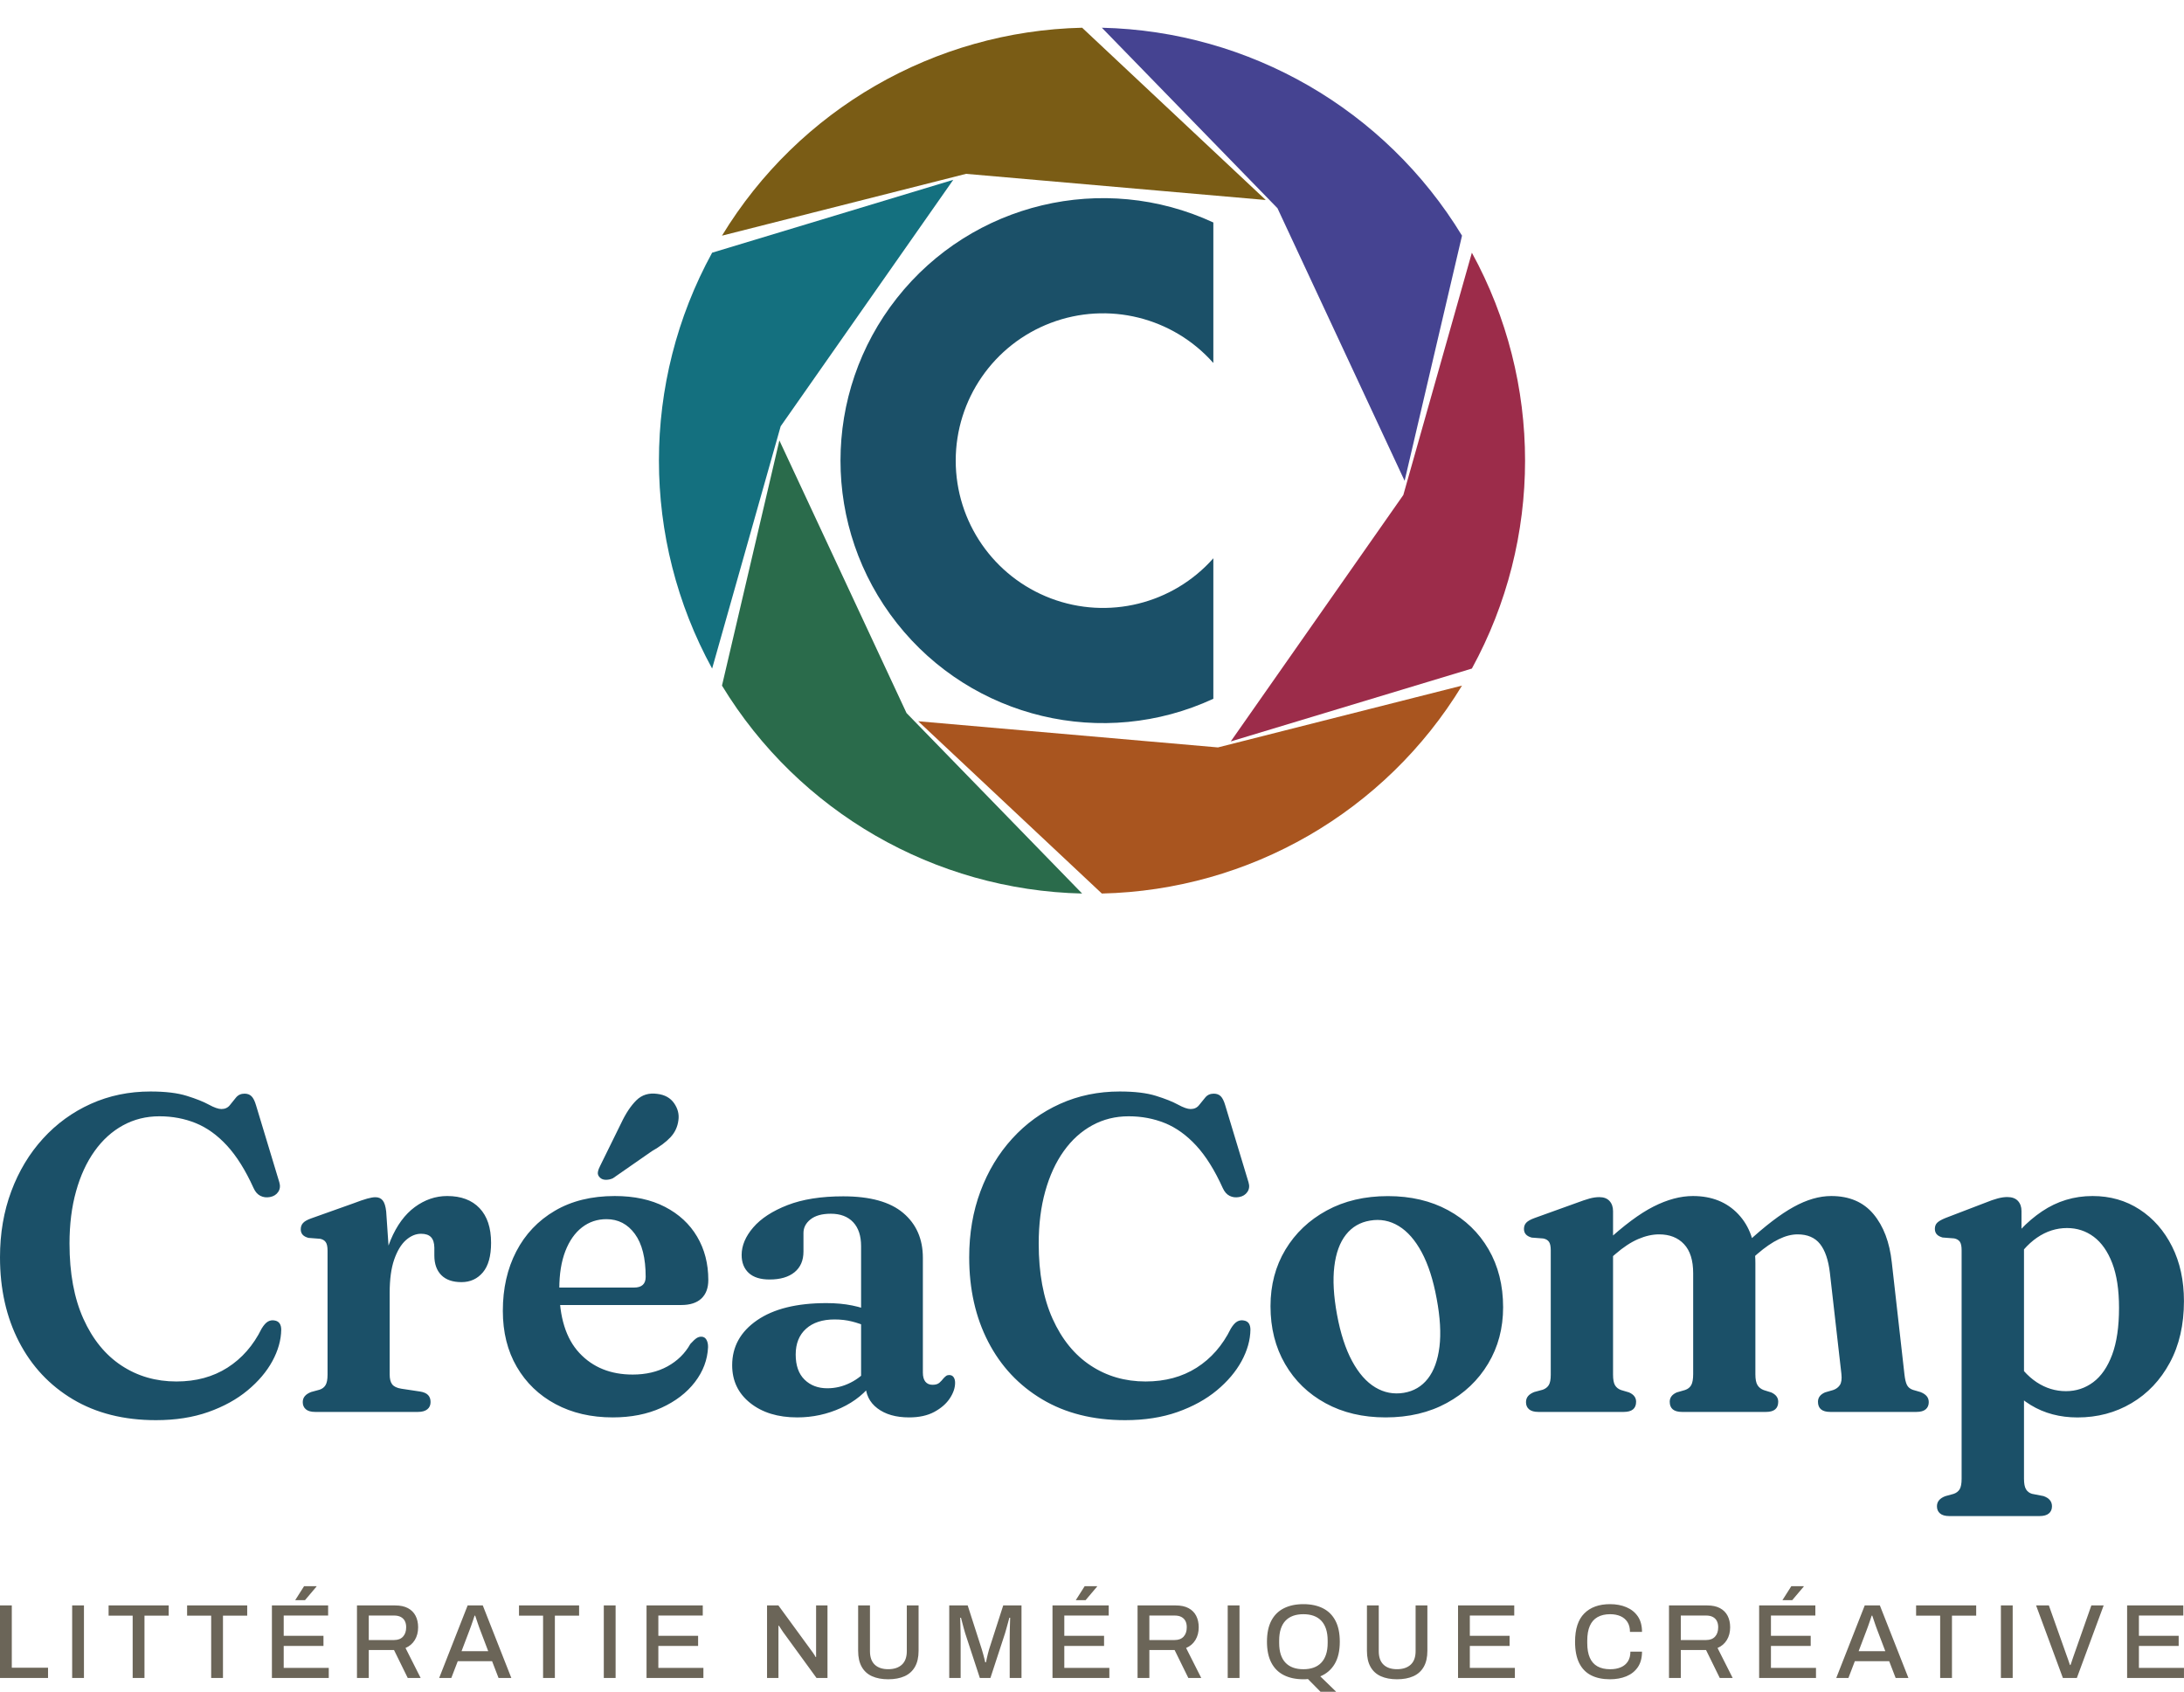
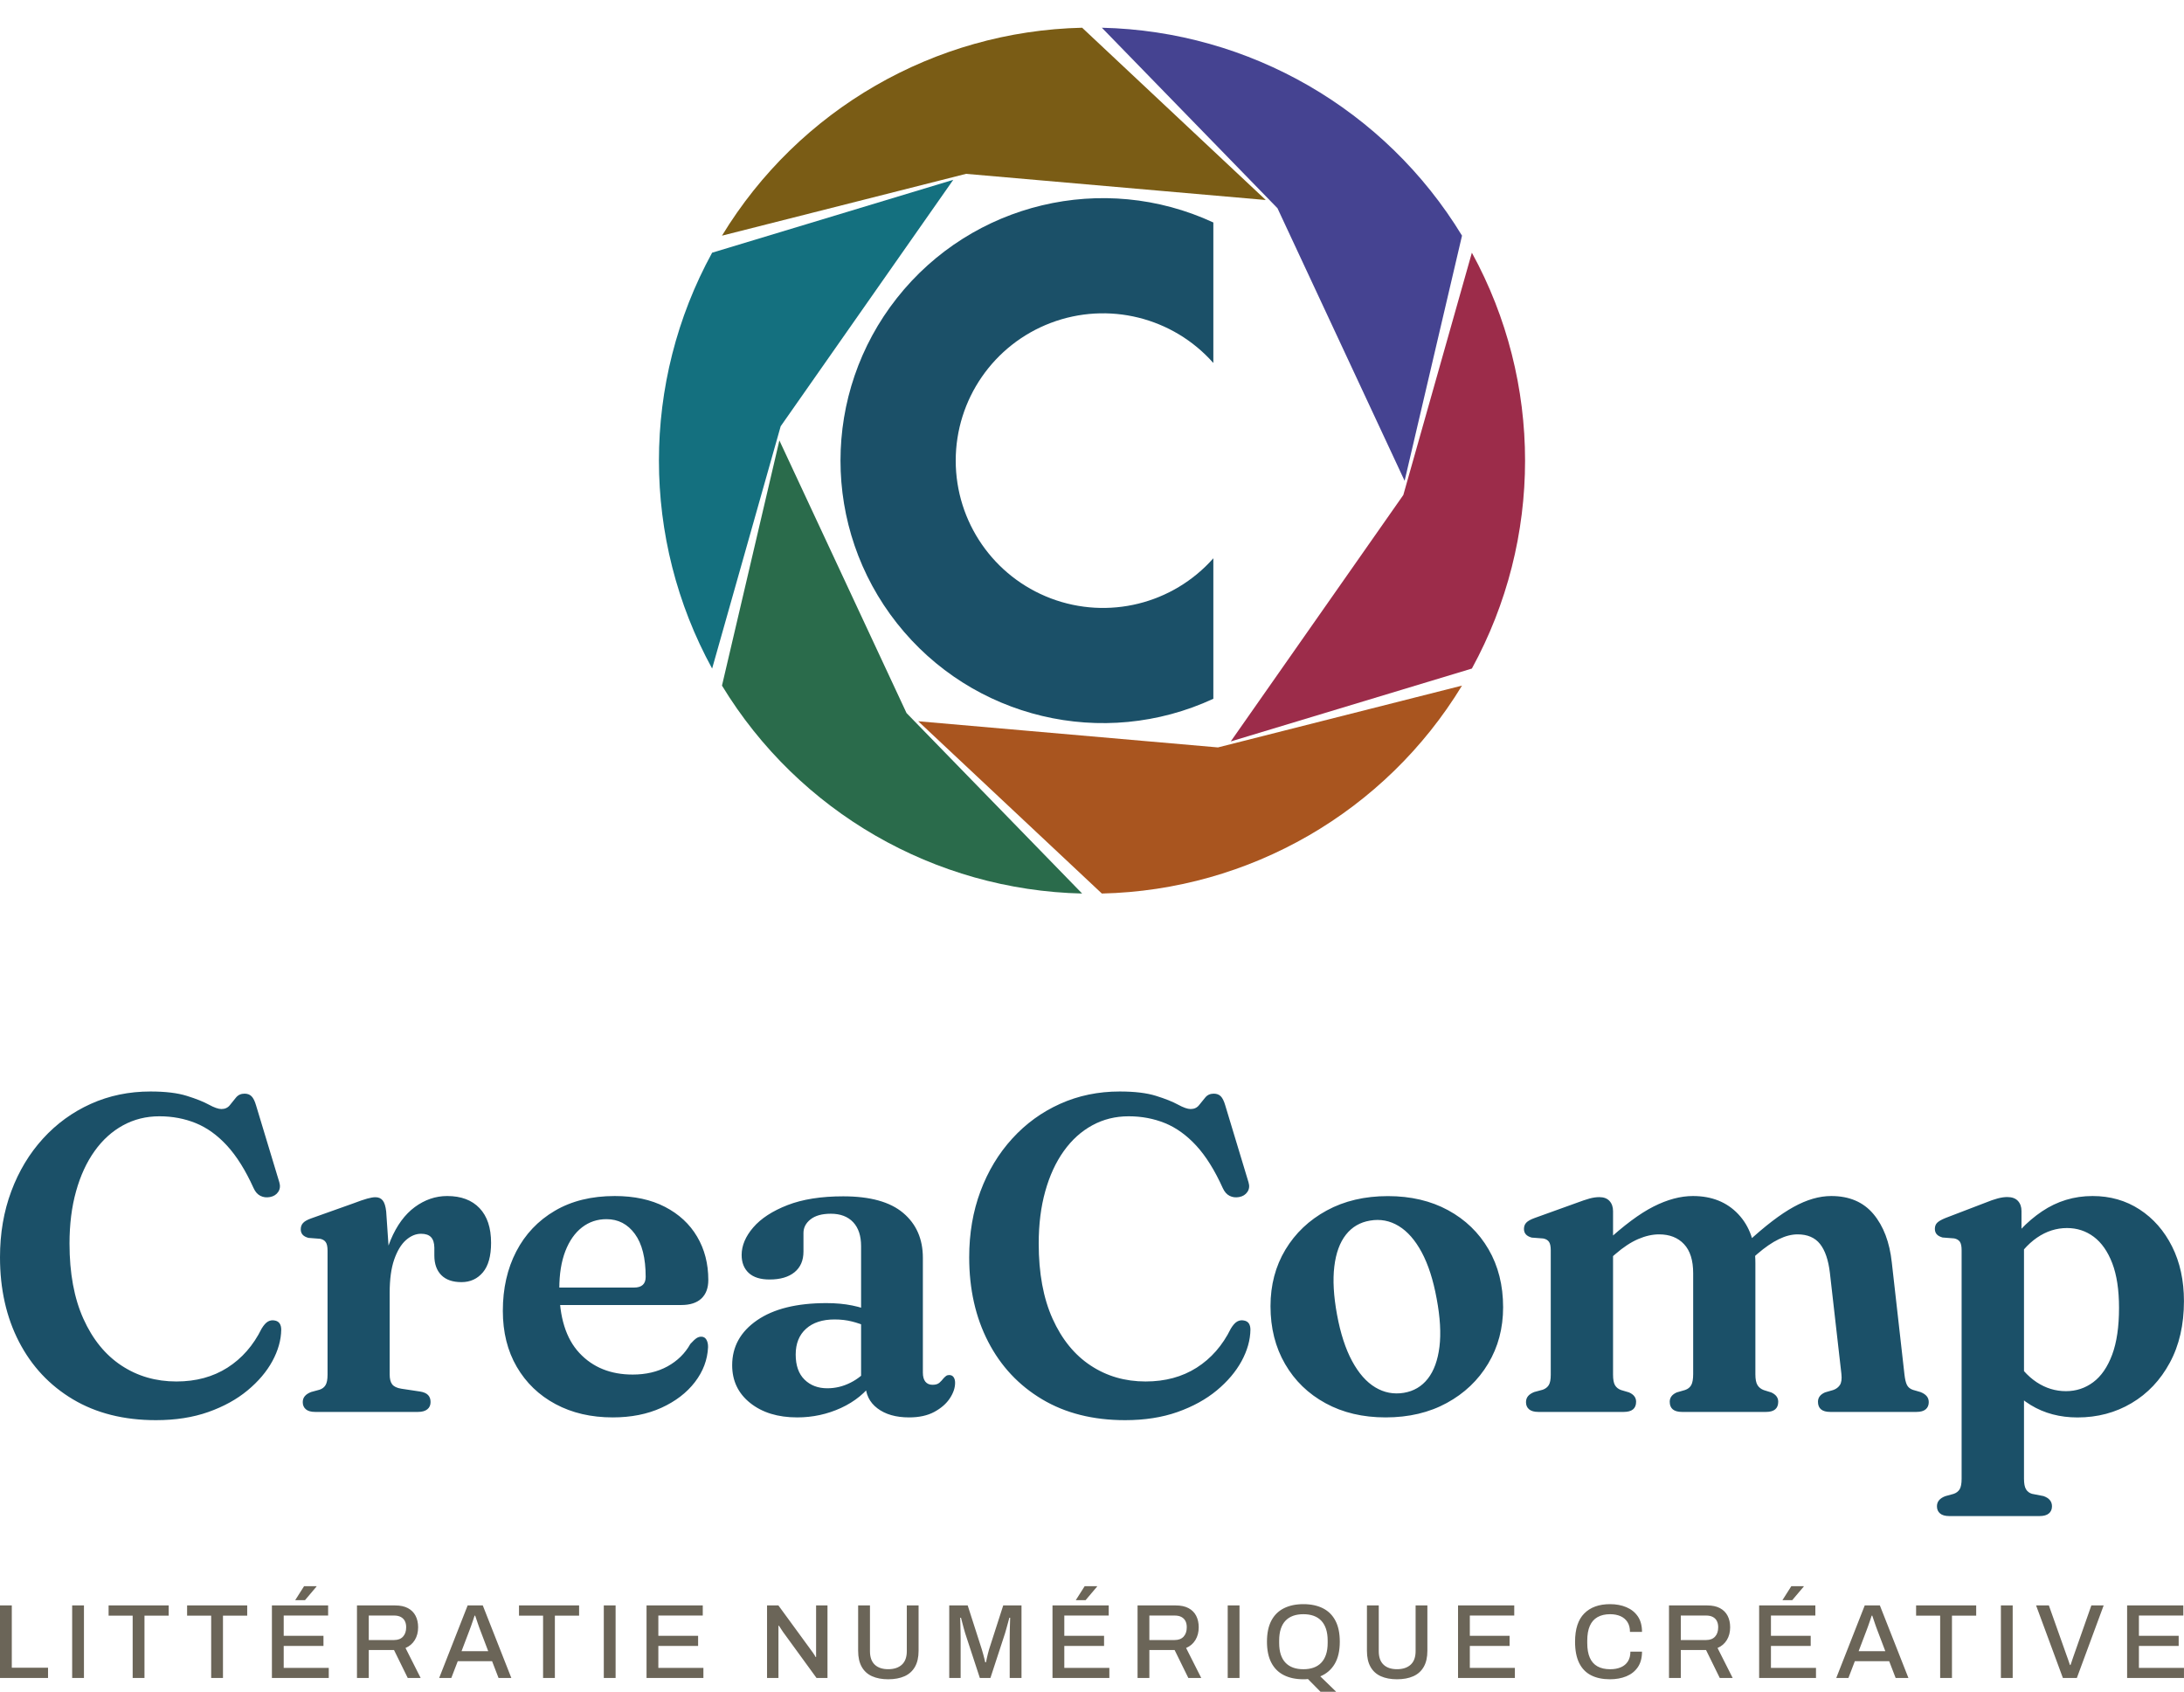
- <svg xmlns="http://www.w3.org/2000/svg" viewBox="0 0 218.08 168.94" width="218.08" height="168.94" role="img" aria-label="CréaComp">
+ <svg xmlns="http://www.w3.org/2000/svg" viewBox="0 0 218.08 168.94" width="218.08" height="168.94" role="img" aria-label="CreaComp">
  <g transform="translate(63.04 0) scale(0.92)">
    <path fill="#454391" d="M51.07 3.01A47 47 0 0 1 90.16 25.58L83.93 52.19L70.13 22.60Z" />
    <path fill="#9c2c4a" d="M91.23 27.43A47 47 0 0 1 91.23 72.57L65.06 80.48L83.79 53.73Z" />
    <path fill="#a9551f" d="M90.16 74.42A47 47 0 0 1 51.07 96.99L31.14 78.29L63.67 81.13Z" />
    <path fill="#2a6b4b" d="M48.93 96.99A47 47 0 0 1 9.84 74.42L16.07 47.81L29.87 77.40Z" />
    <path fill="#14707f" d="M8.77 72.57A47 47 0 0 1 8.77 27.43L34.94 19.52L16.21 46.27Z" />
    <path fill="#7a5c15" d="M9.84 25.58A47 47 0 0 1 48.93 3.01L68.86 21.71L36.33 18.87Z" />
    <path fill="#1b5068" d="M63.17 24.15A28.49 28.49 0 1 0 63.17 75.85L63.17 60.60A15.99 15.99 0 1 1 63.17 39.40Z" />
  </g>
-   <path transform="translate(0.00 109.00) scale(0.423998)" fill="#1b5068" d="M66.23 56.11Q66.18 59.75 64.15 63.50Q62.11 67.24 58.30 70.40Q54.50 73.56 49.06 75.49Q43.62 77.41 36.72 77.41Q25.41 77.41 17.17 72.50Q8.94 67.59 4.47 58.94Q0.00 50.28 0.00 39.04Q0.00 30.60 2.66 23.49Q5.32 16.37 10.12 11.10Q14.93 5.82 21.39 2.91Q27.86 0.00 35.44 0.00Q40.71 0.00 43.99 1.03Q47.27 2.05 49.17 3.09Q51.07 4.13 52.15 4.13Q53.41 4.13 54.13 3.22Q54.85 2.30 55.59 1.41Q56.34 0.51 57.60 0.51Q58.63 0.51 59.24 1.13Q59.86 1.75 60.30 3.26L65.78 21.38Q66.17 22.68 65.52 23.65Q64.87 24.62 63.58 24.86Q62.35 25.09 61.33 24.58Q60.31 24.07 59.72 22.75Q56.87 16.46 53.47 12.76Q50.07 9.06 46.10 7.45Q42.13 5.84 37.54 5.84Q32.86 5.84 28.97 7.97Q25.09 10.09 22.27 14.04Q19.45 17.99 17.91 23.51Q16.37 29.02 16.37 35.82Q16.37 46.27 19.64 53.53Q22.91 60.79 28.59 64.54Q34.28 68.30 41.55 68.30Q48.45 68.30 53.56 65.05Q58.67 61.80 61.62 55.84Q62.37 54.60 63.11 54.18Q63.86 53.76 64.71 53.94Q65.49 54.08 65.86 54.64Q66.23 55.20 66.23 56.11ZM89.84 47.73Q89.84 40.10 92.01 34.95Q94.17 29.81 97.70 27.21Q101.23 24.62 105.31 24.62Q110.23 24.62 112.94 27.48Q115.65 30.33 115.65 35.64Q115.65 40.31 113.72 42.60Q111.78 44.90 108.68 44.90Q105.57 44.90 103.93 43.25Q102.30 41.60 102.29 38.67L102.29 36.76Q102.26 35.11 101.51 34.31Q100.76 33.51 99.16 33.51Q97.29 33.51 95.59 35.01Q93.90 36.52 92.83 39.59Q91.77 42.66 91.77 47.41ZM90.95 28.28 91.77 40.32V66.65Q91.77 68.20 92.36 68.97Q92.96 69.75 94.50 70.00L98.95 70.67Q100.21 70.87 100.81 71.49Q101.40 72.10 101.40 73.14Q101.40 74.24 100.64 74.85Q99.88 75.47 98.43 75.47H74.22Q72.75 75.47 72.03 74.85Q71.30 74.23 71.30 73.17Q71.30 72.33 71.79 71.75Q72.27 71.17 73.27 70.78L75.25 70.24Q76.21 69.93 76.67 69.15Q77.14 68.38 77.14 66.70V37.50Q77.14 36.08 76.71 35.48Q76.29 34.87 75.38 34.69L72.65 34.48Q71.71 34.23 71.27 33.73Q70.83 33.23 70.83 32.45Q70.83 31.54 71.39 30.95Q71.95 30.35 73.33 29.87L83.02 26.42Q85.33 25.54 86.51 25.22Q87.69 24.90 88.40 24.90Q89.53 24.90 90.14 25.67Q90.75 26.44 90.95 28.28ZM166.81 44.39Q166.81 47.24 165.17 48.77Q163.54 50.29 160.45 50.29H127.90V46.18H149.32Q152.06 46.18 152.06 43.67Q152.06 37.01 149.51 33.54Q146.97 30.07 142.82 30.07Q139.57 30.07 137.07 32.00Q134.56 33.94 133.14 37.60Q131.72 41.27 131.72 46.46Q131.72 56.53 136.46 61.60Q141.20 66.67 149.00 66.67Q153.68 66.67 157.19 64.75Q160.70 62.82 162.58 59.46Q163.48 58.47 164.03 58.10Q164.58 57.74 165.17 57.75Q165.96 57.76 166.36 58.45Q166.77 59.15 166.75 60.23Q166.55 64.67 163.65 68.45Q160.75 72.22 155.77 74.49Q150.79 76.76 144.30 76.76Q136.67 76.76 130.83 73.63Q124.99 70.50 121.70 64.85Q118.42 59.21 118.42 51.67Q118.42 43.77 121.58 37.68Q124.74 31.58 130.66 28.10Q136.57 24.62 144.78 24.62Q151.67 24.62 156.60 27.17Q161.54 29.72 164.17 34.18Q166.81 38.64 166.81 44.39ZM146.29 7.45Q147.91 4.01 149.86 2.08Q151.82 0.14 154.80 0.56Q157.45 0.88 158.76 2.77Q160.07 4.66 159.77 6.76Q159.48 9.08 157.92 10.76Q156.37 12.43 153.53 14.05L144.34 20.44Q143.56 20.80 142.70 20.80Q141.84 20.80 141.30 20.29Q140.67 19.69 140.81 18.95Q140.95 18.22 141.37 17.45ZM203.82 68.79V67.60L202.79 67.28V36.42Q202.79 32.77 200.92 30.78Q199.04 28.79 195.66 28.79Q192.57 28.79 190.89 30.11Q189.22 31.43 189.22 33.33V37.70Q189.22 40.84 187.12 42.56Q185.02 44.28 181.24 44.28Q178.00 44.28 176.33 42.74Q174.66 41.19 174.66 38.50Q174.66 35.19 177.40 32.01Q180.13 28.84 185.46 26.76Q190.79 24.69 198.58 24.69Q208.07 24.69 212.70 28.60Q217.34 32.51 217.34 39.18V66.21Q217.34 67.61 217.93 68.35Q218.53 69.08 219.63 69.08Q220.69 69.08 221.24 68.59Q221.79 68.10 222.19 67.57Q222.48 67.25 222.79 67.01Q223.09 66.78 223.53 66.78Q224.23 66.78 224.58 67.29Q224.93 67.79 224.93 68.61Q224.93 70.39 223.69 72.27Q222.45 74.15 220.04 75.46Q217.63 76.76 214.10 76.76Q209.44 76.76 206.63 74.62Q203.82 72.49 203.82 68.79ZM172.43 64.47Q172.43 57.92 178.29 53.88Q184.16 49.84 194.62 49.84Q197.97 49.84 200.70 50.40Q203.43 50.96 205.42 51.88L204.27 55.43Q202.46 54.62 200.60 54.16Q198.74 53.69 196.54 53.69Q192.27 53.69 189.83 55.88Q187.39 58.07 187.39 61.95Q187.39 65.82 189.47 67.86Q191.55 69.90 194.83 69.90Q197.68 69.90 200.28 68.59Q202.89 67.29 204.67 65.00L205.82 68.20Q202.93 72.29 198.07 74.53Q193.21 76.76 187.75 76.76Q180.93 76.76 176.68 73.37Q172.43 69.98 172.43 64.47ZM294.48 56.11Q294.43 59.75 292.40 63.50Q290.36 67.24 286.56 70.40Q282.75 73.56 277.31 75.49Q271.87 77.41 264.97 77.41Q253.66 77.41 245.43 72.50Q237.19 67.59 232.72 58.94Q228.25 50.28 228.25 39.04Q228.25 30.60 230.91 23.49Q233.57 16.37 238.38 11.10Q243.18 5.82 249.65 2.91Q256.11 0.00 263.70 0.00Q268.97 0.00 272.25 1.03Q275.52 2.05 277.42 3.09Q279.32 4.13 280.40 4.13Q281.66 4.13 282.38 3.22Q283.10 2.30 283.85 1.41Q284.59 0.51 285.85 0.51Q286.88 0.51 287.50 1.13Q288.11 1.75 288.55 3.26L294.03 21.38Q294.43 22.68 293.77 23.65Q293.12 24.62 291.83 24.86Q290.60 25.09 289.58 24.58Q288.57 24.07 287.97 22.75Q285.13 16.46 281.73 12.76Q278.32 9.06 274.36 7.45Q270.39 5.84 265.80 5.84Q261.11 5.84 257.23 7.97Q253.34 10.09 250.52 14.04Q247.70 17.99 246.16 23.51Q244.62 29.02 244.62 35.82Q244.62 46.27 247.89 53.53Q251.16 60.79 256.85 64.54Q262.53 68.30 269.80 68.30Q276.70 68.30 281.82 65.05Q286.93 61.80 289.87 55.84Q290.62 54.60 291.36 54.18Q292.11 53.76 292.96 53.94Q293.75 54.08 294.12 54.64Q294.48 55.20 294.48 56.11ZM326.86 24.64Q334.92 24.64 341.03 27.96Q347.14 31.28 350.56 37.17Q353.99 43.07 353.99 50.82Q353.99 58.22 350.47 64.09Q346.95 69.97 340.73 73.36Q334.51 76.76 326.32 76.76Q318.27 76.76 312.17 73.42Q306.06 70.09 302.64 64.18Q299.21 58.27 299.21 50.56Q299.21 43.10 302.72 37.25Q306.24 31.40 312.46 28.02Q318.67 24.64 326.86 24.64ZM330.61 70.97Q334.11 70.39 336.26 67.64Q338.41 64.89 339.00 60.13Q339.58 55.38 338.34 48.79Q337.13 42.17 334.82 37.87Q332.51 33.57 329.39 31.68Q326.27 29.78 322.64 30.41Q319.13 30.99 316.97 33.73Q314.81 36.47 314.24 41.21Q313.66 45.95 314.88 52.59Q316.10 59.19 318.43 63.50Q320.75 67.80 323.88 69.68Q327.00 71.56 330.61 70.97ZM379.88 28.19V66.67Q379.88 68.40 380.34 69.18Q380.80 69.96 381.75 70.31L383.64 70.87Q385.31 71.60 385.31 73.07Q385.31 75.47 382.40 75.47H362.29Q360.83 75.47 360.10 74.85Q359.38 74.24 359.38 73.17Q359.38 72.33 359.86 71.75Q360.34 71.17 361.33 70.78L363.33 70.24Q364.28 69.90 364.75 69.14Q365.21 68.38 365.21 66.70V37.42Q365.21 36.01 364.79 35.40Q364.36 34.80 363.46 34.62L360.72 34.41Q359.79 34.15 359.35 33.65Q358.90 33.15 358.90 32.37Q358.90 31.47 359.45 30.89Q360.00 30.31 361.40 29.80L371.23 26.26Q373.12 25.55 374.34 25.21Q375.56 24.88 376.64 24.88Q378.22 24.88 379.05 25.79Q379.88 26.70 379.88 28.19ZM378.30 40.14 375.85 37.55 378.02 35.59Q384.55 29.55 389.43 27.09Q394.32 24.62 398.68 24.62Q405.34 24.62 409.37 28.89Q413.40 33.16 413.40 40.38V66.59Q413.40 68.36 413.90 69.16Q414.39 69.96 415.38 70.33L417.14 70.88Q418.78 71.62 418.78 73.07Q418.78 75.47 415.90 75.47H396.13Q393.23 75.47 393.23 73.07Q393.23 71.60 394.89 70.87L396.83 70.31Q397.85 69.96 398.30 69.14Q398.75 68.31 398.75 66.54V42.81Q398.75 38.24 396.59 35.95Q394.44 33.65 390.72 33.65Q388.37 33.65 385.79 34.76Q383.22 35.87 380.42 38.30ZM411.79 40.09 409.34 37.49 411.47 35.55Q417.77 29.73 422.42 27.18Q427.06 24.62 431.26 24.62Q437.64 24.62 441.20 28.86Q444.76 33.11 445.53 40.28L448.50 66.58Q448.69 68.33 449.10 69.13Q449.51 69.93 450.49 70.27L452.28 70.79Q453.27 71.18 453.75 71.76Q454.23 72.33 454.23 73.17Q454.23 74.24 453.52 74.85Q452.81 75.47 451.32 75.47H431.04Q428.14 75.47 428.14 73.07Q428.14 71.60 429.80 70.87L431.73 70.31Q432.75 69.96 433.30 69.14Q433.85 68.31 433.66 66.54L430.95 42.73Q430.42 38.19 428.63 35.92Q426.83 33.65 423.34 33.65Q421.23 33.65 418.89 34.80Q416.55 35.94 413.87 38.25ZM476.07 28.16V34.05L476.66 35.32V91.20Q476.66 92.89 477.13 93.68Q477.60 94.47 478.54 94.76L481.26 95.29Q482.28 95.65 482.76 96.25Q483.25 96.84 483.25 97.70Q483.25 98.77 482.52 99.38Q481.80 100.00 480.30 100.00H459.07Q457.61 100.00 456.89 99.38Q456.16 98.77 456.16 97.70Q456.16 96.86 456.65 96.28Q457.13 95.69 458.13 95.31L460.09 94.77Q461.04 94.45 461.51 93.68Q461.97 92.91 461.97 91.22V37.39Q461.97 35.98 461.55 35.38Q461.12 34.78 460.22 34.60L457.49 34.39Q456.55 34.13 456.11 33.63Q455.67 33.13 455.67 32.35Q455.67 31.45 456.22 30.91Q456.76 30.37 458.16 29.80L467.42 26.25Q469.26 25.50 470.49 25.18Q471.71 24.86 472.72 24.86Q474.39 24.86 475.23 25.77Q476.07 26.68 476.07 28.16ZM473.71 41.31 471.41 38.27Q475.54 31.83 480.91 28.23Q486.28 24.62 492.81 24.62Q499.02 24.62 503.88 27.78Q508.74 30.94 511.54 36.52Q514.33 42.09 514.33 49.37Q514.33 57.73 511.00 63.88Q507.67 70.04 501.99 73.40Q496.31 76.77 489.26 76.77Q483.04 76.77 478.25 73.85Q473.45 70.93 470.38 65.39L473.91 62.01Q476.43 66.35 479.64 68.47Q482.84 70.58 486.54 70.58Q490.13 70.58 492.96 68.47Q495.79 66.36 497.42 62.00Q499.04 57.64 499.04 50.97Q499.04 44.61 497.45 40.45Q495.85 36.29 493.09 34.22Q490.33 32.16 486.79 32.16Q483.03 32.16 479.73 34.42Q476.43 36.69 473.71 41.31Z" />
+   <path transform="translate(0.00 109.00) scale(0.423998)" fill="#1b5068" d="M66.23 56.11Q66.18 59.75 64.15 63.50Q62.11 67.24 58.30 70.40Q54.50 73.56 49.06 75.49Q43.62 77.41 36.72 77.41Q25.41 77.41 17.17 72.50Q8.94 67.59 4.47 58.94Q0.00 50.28 0.00 39.04Q0.00 30.60 2.66 23.49Q5.32 16.37 10.12 11.10Q14.93 5.82 21.39 2.91Q27.86 0.00 35.44 0.00Q40.71 0.00 43.99 1.03Q47.27 2.05 49.17 3.09Q51.07 4.13 52.15 4.13Q53.41 4.13 54.13 3.22Q54.85 2.30 55.59 1.41Q56.34 0.51 57.60 0.51Q58.63 0.51 59.24 1.13Q59.86 1.75 60.30 3.26L65.78 21.38Q66.17 22.68 65.52 23.65Q64.87 24.62 63.58 24.86Q62.35 25.09 61.33 24.58Q60.31 24.07 59.72 22.75Q56.87 16.46 53.47 12.76Q50.07 9.06 46.10 7.45Q42.13 5.84 37.54 5.84Q32.86 5.84 28.97 7.97Q25.09 10.09 22.27 14.04Q19.45 17.99 17.91 23.51Q16.37 29.02 16.37 35.82Q16.37 46.27 19.64 53.53Q22.91 60.79 28.59 64.54Q34.28 68.30 41.55 68.30Q48.45 68.30 53.56 65.05Q58.67 61.80 61.62 55.84Q62.37 54.60 63.11 54.18Q63.86 53.76 64.71 53.94Q65.49 54.08 65.86 54.64Q66.23 55.20 66.23 56.11ZM89.84 47.73Q89.84 40.10 92.01 34.95Q94.17 29.81 97.70 27.21Q101.23 24.62 105.31 24.62Q110.23 24.62 112.94 27.48Q115.65 30.33 115.65 35.64Q115.65 40.31 113.72 42.60Q111.78 44.90 108.68 44.90Q105.57 44.90 103.93 43.25Q102.30 41.60 102.29 38.67L102.29 36.76Q102.26 35.11 101.51 34.31Q100.76 33.51 99.16 33.51Q97.29 33.51 95.59 35.01Q93.90 36.52 92.83 39.59Q91.77 42.66 91.77 47.41ZM90.95 28.28 91.77 40.32V66.65Q91.77 68.20 92.36 68.97Q92.96 69.75 94.50 70.00L98.95 70.67Q100.21 70.87 100.81 71.49Q101.40 72.10 101.40 73.14Q101.40 74.24 100.64 74.85Q99.88 75.47 98.43 75.47H74.22Q72.75 75.47 72.03 74.85Q71.30 74.23 71.30 73.17Q71.30 72.33 71.79 71.75Q72.27 71.17 73.27 70.78L75.25 70.24Q76.21 69.93 76.67 69.15Q77.14 68.38 77.14 66.70V37.50Q77.14 36.08 76.71 35.48Q76.29 34.87 75.38 34.69L72.65 34.48Q71.71 34.23 71.27 33.73Q70.83 33.23 70.83 32.45Q70.83 31.54 71.39 30.95Q71.95 30.35 73.33 29.87L83.02 26.42Q85.33 25.54 86.51 25.22Q87.69 24.90 88.40 24.90Q89.53 24.90 90.14 25.67Q90.75 26.44 90.95 28.28ZM166.81 44.39Q166.81 47.24 165.17 48.77Q163.54 50.29 160.45 50.29H127.90V46.18H149.32Q152.06 46.18 152.06 43.67Q152.06 37.01 149.51 33.54Q146.97 30.07 142.82 30.07Q139.57 30.07 137.07 32.00Q134.56 33.94 133.14 37.60Q131.72 41.27 131.72 46.46Q131.72 56.53 136.46 61.60Q141.20 66.67 149.00 66.67Q153.68 66.67 157.19 64.75Q160.70 62.82 162.58 59.46Q163.48 58.47 164.03 58.10Q164.58 57.74 165.17 57.75Q165.96 57.76 166.36 58.45Q166.77 59.15 166.75 60.23Q166.55 64.67 163.65 68.45Q160.75 72.22 155.77 74.49Q150.79 76.76 144.30 76.76Q136.67 76.76 130.83 73.63Q124.99 70.50 121.70 64.85Q118.42 59.21 118.42 51.67Q118.42 43.77 121.58 37.68Q124.74 31.58 130.66 28.10Q136.57 24.62 144.78 24.62Q151.67 24.62 156.60 27.17Q161.54 29.72 164.17 34.18Q166.81 38.64 166.81 44.39ZM203.82 68.79V67.60L202.79 67.28V36.42Q202.79 32.77 200.92 30.78Q199.04 28.79 195.66 28.79Q192.57 28.79 190.89 30.11Q189.22 31.43 189.22 33.33V37.70Q189.22 40.84 187.12 42.56Q185.02 44.28 181.24 44.28Q178.00 44.28 176.33 42.74Q174.66 41.19 174.66 38.50Q174.66 35.19 177.40 32.01Q180.13 28.84 185.46 26.76Q190.79 24.69 198.58 24.69Q208.07 24.69 212.70 28.60Q217.34 32.51 217.34 39.18V66.21Q217.34 67.61 217.93 68.35Q218.53 69.08 219.63 69.08Q220.69 69.08 221.24 68.59Q221.79 68.10 222.19 67.57Q222.48 67.25 222.79 67.01Q223.09 66.78 223.53 66.78Q224.23 66.78 224.58 67.29Q224.93 67.79 224.93 68.61Q224.93 70.39 223.69 72.27Q222.45 74.15 220.04 75.46Q217.63 76.76 214.10 76.76Q209.44 76.76 206.63 74.62Q203.82 72.49 203.82 68.79ZM172.43 64.47Q172.43 57.92 178.29 53.88Q184.16 49.84 194.62 49.84Q197.97 49.84 200.70 50.40Q203.43 50.96 205.42 51.88L204.27 55.43Q202.46 54.62 200.60 54.16Q198.74 53.69 196.54 53.69Q192.27 53.69 189.83 55.88Q187.39 58.07 187.39 61.95Q187.39 65.82 189.47 67.86Q191.55 69.90 194.83 69.90Q197.68 69.90 200.28 68.59Q202.89 67.29 204.67 65.00L205.82 68.20Q202.93 72.29 198.07 74.53Q193.21 76.76 187.75 76.76Q180.93 76.76 176.68 73.37Q172.43 69.98 172.43 64.47ZM294.48 56.11Q294.43 59.75 292.40 63.50Q290.36 67.24 286.56 70.40Q282.75 73.56 277.31 75.49Q271.87 77.41 264.97 77.41Q253.66 77.41 245.43 72.50Q237.19 67.59 232.72 58.94Q228.25 50.28 228.25 39.04Q228.25 30.60 230.91 23.49Q233.57 16.37 238.38 11.10Q243.18 5.82 249.65 2.91Q256.11 0.00 263.70 0.00Q268.97 0.00 272.25 1.03Q275.52 2.05 277.42 3.09Q279.32 4.13 280.40 4.13Q281.66 4.13 282.38 3.22Q283.10 2.30 283.85 1.41Q284.59 0.51 285.85 0.51Q286.88 0.51 287.50 1.13Q288.11 1.75 288.55 3.26L294.03 21.38Q294.43 22.68 293.77 23.65Q293.12 24.62 291.83 24.86Q290.60 25.09 289.58 24.58Q288.57 24.07 287.97 22.75Q285.13 16.46 281.73 12.76Q278.32 9.06 274.36 7.45Q270.39 5.84 265.80 5.84Q261.11 5.84 257.23 7.97Q253.34 10.09 250.52 14.04Q247.70 17.99 246.16 23.51Q244.62 29.02 244.62 35.82Q244.62 46.27 247.89 53.53Q251.16 60.79 256.85 64.54Q262.53 68.30 269.80 68.30Q276.70 68.30 281.82 65.05Q286.93 61.80 289.87 55.84Q290.62 54.60 291.36 54.18Q292.11 53.76 292.96 53.94Q293.75 54.08 294.12 54.64Q294.48 55.20 294.48 56.11ZM326.86 24.64Q334.92 24.64 341.03 27.96Q347.14 31.28 350.56 37.17Q353.99 43.07 353.99 50.82Q353.99 58.22 350.47 64.09Q346.95 69.97 340.73 73.36Q334.51 76.76 326.32 76.76Q318.27 76.76 312.17 73.42Q306.06 70.09 302.64 64.18Q299.21 58.27 299.21 50.56Q299.21 43.10 302.72 37.25Q306.24 31.40 312.46 28.02Q318.67 24.64 326.86 24.64ZM330.61 70.97Q334.11 70.39 336.26 67.64Q338.41 64.89 339.00 60.13Q339.58 55.38 338.34 48.79Q337.13 42.17 334.82 37.87Q332.51 33.57 329.39 31.68Q326.27 29.78 322.64 30.41Q319.13 30.99 316.97 33.73Q314.81 36.47 314.24 41.21Q313.66 45.95 314.88 52.59Q316.10 59.19 318.43 63.50Q320.75 67.80 323.88 69.68Q327.00 71.56 330.61 70.97ZM379.88 28.19V66.67Q379.88 68.40 380.34 69.18Q380.80 69.96 381.75 70.31L383.64 70.87Q385.31 71.60 385.31 73.07Q385.31 75.47 382.40 75.47H362.29Q360.83 75.47 360.10 74.85Q359.38 74.24 359.38 73.17Q359.38 72.33 359.86 71.75Q360.34 71.17 361.33 70.78L363.33 70.24Q364.28 69.90 364.75 69.14Q365.21 68.38 365.21 66.70V37.42Q365.21 36.01 364.79 35.40Q364.36 34.80 363.46 34.62L360.72 34.41Q359.79 34.15 359.35 33.65Q358.90 33.15 358.90 32.37Q358.90 31.47 359.45 30.89Q360.00 30.31 361.40 29.80L371.23 26.26Q373.12 25.55 374.34 25.21Q375.56 24.88 376.64 24.88Q378.22 24.88 379.05 25.79Q379.88 26.70 379.88 28.19ZM378.30 40.14 375.85 37.55 378.02 35.59Q384.55 29.55 389.43 27.09Q394.32 24.62 398.68 24.62Q405.34 24.62 409.37 28.89Q413.40 33.16 413.40 40.38V66.59Q413.40 68.36 413.90 69.16Q414.39 69.96 415.38 70.33L417.14 70.88Q418.78 71.62 418.78 73.07Q418.78 75.47 415.90 75.47H396.13Q393.23 75.47 393.23 73.07Q393.23 71.60 394.89 70.87L396.83 70.31Q397.85 69.96 398.30 69.14Q398.75 68.31 398.75 66.54V42.81Q398.75 38.24 396.59 35.95Q394.44 33.65 390.72 33.65Q388.37 33.65 385.79 34.76Q383.22 35.87 380.42 38.30ZM411.79 40.09 409.34 37.49 411.47 35.55Q417.77 29.73 422.42 27.18Q427.06 24.62 431.26 24.62Q437.64 24.62 441.20 28.86Q444.76 33.11 445.53 40.28L448.50 66.58Q448.69 68.33 449.10 69.13Q449.51 69.93 450.49 70.27L452.28 70.79Q453.27 71.18 453.75 71.76Q454.23 72.33 454.23 73.17Q454.23 74.24 453.52 74.85Q452.81 75.47 451.32 75.47H431.04Q428.14 75.47 428.14 73.07Q428.14 71.60 429.80 70.87L431.73 70.31Q432.75 69.96 433.30 69.14Q433.85 68.31 433.66 66.54L430.95 42.73Q430.42 38.19 428.63 35.92Q426.83 33.65 423.34 33.65Q421.23 33.65 418.89 34.80Q416.55 35.94 413.87 38.25ZM476.07 28.16V34.05L476.66 35.32V91.20Q476.66 92.89 477.13 93.68Q477.60 94.47 478.54 94.76L481.26 95.29Q482.28 95.65 482.76 96.25Q483.25 96.84 483.25 97.70Q483.25 98.77 482.52 99.38Q481.80 100.00 480.30 100.00H459.07Q457.61 100.00 456.89 99.38Q456.16 98.77 456.16 97.70Q456.16 96.86 456.65 96.28Q457.13 95.69 458.13 95.31L460.09 94.77Q461.04 94.45 461.51 93.68Q461.97 92.91 461.97 91.22V37.39Q461.97 35.98 461.55 35.38Q461.12 34.78 460.22 34.60L457.49 34.39Q456.55 34.13 456.11 33.63Q455.67 33.13 455.67 32.35Q455.67 31.45 456.22 30.91Q456.76 30.37 458.16 29.80L467.42 26.25Q469.26 25.50 470.49 25.18Q471.71 24.86 472.72 24.86Q474.39 24.86 475.23 25.77Q476.07 26.68 476.07 28.16ZM473.71 41.31 471.41 38.27Q475.54 31.83 480.91 28.23Q486.28 24.62 492.81 24.62Q499.02 24.62 503.88 27.78Q508.74 30.94 511.54 36.52Q514.33 42.09 514.33 49.37Q514.33 57.73 511.00 63.88Q507.67 70.04 501.99 73.40Q496.31 76.77 489.26 76.77Q483.04 76.77 478.25 73.85Q473.45 70.93 470.38 65.39L473.91 62.01Q476.43 66.35 479.64 68.47Q482.84 70.58 486.54 70.58Q490.13 70.58 492.96 68.47Q495.79 66.36 497.42 62.00Q499.04 57.64 499.04 50.97Q499.04 44.61 497.45 40.45Q495.85 36.29 493.09 34.22Q490.33 32.16 486.79 32.16Q483.03 32.16 479.73 34.42Q476.43 36.69 473.71 41.31Z" />
  <path transform="translate(0.00 158.40) scale(0.105434)" fill="#6b6558" d="M0.00 86.97V18.24H11.17V77.24H45.50V86.97ZM68.34 86.97V18.24H79.51V86.97ZM125.65 86.97V27.90H102.85V18.24H159.77V27.90H136.83V86.97ZM200.00 86.97V27.90H177.20V18.24H234.12V27.90H211.17V86.97ZM257.52 86.97V18.24H310.76V27.82H268.69V47.02H306.35V56.61H268.69V77.39H311.36V86.97ZM279.59 13.23 287.99 0.00H299.72L299.81 0.30L288.87 13.23ZM338.08 86.97V18.24H374.22Q381.55 18.24 386.36 20.82Q391.18 23.40 393.58 28.06Q395.99 32.72 395.99 38.95Q395.99 45.85 392.86 50.99Q389.74 56.13 384.05 58.54L398.40 86.97H386.17L373.15 60.45H349.25V86.97ZM349.25 51.01H373.27Q378.70 51.01 381.68 47.79Q384.67 44.57 384.67 38.92Q384.67 35.37 383.37 32.92Q382.07 30.47 379.54 29.15Q377.02 27.82 373.27 27.82H349.25ZM415.92 86.97 442.89 18.24H457.23L484.28 86.97H472.17L466.05 71.08H433.52L427.42 86.97ZM437.11 61.57H462.38L454.71 41.39Q454.33 40.44 453.77 38.88Q453.21 37.31 452.56 35.40Q451.91 33.48 451.24 31.50Q450.58 29.53 450.03 27.93H449.46Q448.83 29.91 447.94 32.51Q447.06 35.12 446.21 37.51Q445.36 39.90 444.78 41.39ZM514.33 86.97V27.90H491.53V18.24H548.45V27.90H525.50V86.97ZM571.84 86.97V18.24H583.02V86.97ZM612.32 86.97V18.24H665.57V27.82H623.50V47.02H661.16V56.61H623.50V77.39H666.17V86.97ZM726.45 86.97V18.24H737.20L768.65 61.30Q769.18 61.93 769.93 63.04Q770.68 64.16 771.38 65.25Q772.07 66.35 772.42 67.08H772.90Q772.90 65.58 772.90 64.15Q772.90 62.73 772.90 61.30V18.24H783.69V86.97H773.32L741.57 43.34Q740.79 42.21 739.58 40.32Q738.37 38.43 737.72 37.44H737.25Q737.25 38.89 737.25 40.35Q737.25 41.81 737.25 43.34V86.97ZM841.19 88.18Q832.32 88.18 825.93 85.32Q819.54 82.46 816.13 76.45Q812.72 70.44 812.72 61.23V18.24H823.92V61.56Q823.92 70.04 828.44 74.34Q832.97 78.64 841.19 78.64Q849.49 78.64 854.15 74.34Q858.81 70.04 858.81 61.56V18.24H869.96V61.23Q869.96 70.44 866.50 76.45Q863.05 82.46 856.62 85.32Q850.19 88.18 841.19 88.18ZM899.00 86.97V18.24H916.47L929.85 59.88Q930.45 61.76 931.06 64.07Q931.68 66.38 932.23 68.48Q932.78 70.57 933.08 72.11H933.81Q934.08 70.63 934.54 68.55Q935.01 66.46 935.57 64.15Q936.13 61.84 936.74 59.80L950.12 18.24H967.43V86.97H956.26V49.30Q956.26 45.47 956.35 41.38Q956.44 37.28 956.56 34.10Q956.69 30.91 956.69 29.92H955.91Q955.64 31.06 954.90 33.73Q954.16 36.39 953.34 39.39Q952.52 42.38 951.85 44.62L937.99 86.97H927.99L914.13 44.70Q913.53 42.76 912.83 40.19Q912.12 37.61 911.42 34.87Q910.72 32.13 910.14 29.92H909.36Q909.46 32.41 909.54 35.88Q909.62 39.36 909.70 42.91Q909.79 46.47 909.79 49.30V86.97ZM996.79 86.97V18.24H1050.04V27.82H1007.97V47.02H1045.63V56.61H1007.97V77.39H1050.64V86.97ZM1018.86 13.23 1027.27 0.00H1039.00L1039.09 0.30L1028.15 13.23ZM1077.35 86.97V18.24H1113.50Q1120.83 18.24 1125.64 20.82Q1130.46 23.40 1132.86 28.06Q1135.27 32.72 1135.27 38.95Q1135.27 45.85 1132.14 50.99Q1129.01 56.13 1123.33 58.54L1137.68 86.97H1125.45L1112.43 60.45H1088.53V86.97ZM1088.53 51.01H1112.55Q1117.97 51.01 1120.96 47.79Q1123.95 44.57 1123.95 38.92Q1123.95 35.37 1122.65 32.92Q1121.35 30.47 1118.82 29.15Q1116.30 27.82 1112.55 27.82H1088.53ZM1162.73 86.97V18.24H1173.90V86.97ZM1250.60 100.00 1238.71 87.95Q1237.66 88.10 1236.57 88.14Q1235.47 88.18 1234.38 88.18Q1223.68 88.18 1215.93 84.28Q1208.17 80.39 1204.04 72.47Q1199.91 64.56 1199.91 52.61Q1199.91 40.55 1204.04 32.69Q1208.17 24.82 1215.93 20.93Q1223.68 17.03 1234.38 17.03Q1245.18 17.03 1252.89 20.93Q1260.61 24.82 1264.74 32.69Q1268.88 40.55 1268.88 52.61Q1268.88 65.50 1264.04 73.65Q1259.19 81.80 1250.41 85.41L1265.45 100.00ZM1234.38 78.67Q1239.83 78.67 1244.10 77.14Q1248.36 75.61 1251.32 72.51Q1254.28 69.41 1255.84 64.73Q1257.40 60.06 1257.40 53.76V51.60Q1257.40 45.23 1255.84 40.52Q1254.28 35.80 1251.32 32.70Q1248.36 29.60 1244.10 28.07Q1239.83 26.55 1234.38 26.55Q1228.93 26.55 1224.68 28.07Q1220.42 29.60 1217.46 32.70Q1214.50 35.80 1212.98 40.52Q1211.46 45.23 1211.46 51.60V53.76Q1211.46 60.06 1212.98 64.73Q1214.50 69.41 1217.46 72.51Q1220.42 75.61 1224.68 77.14Q1228.93 78.67 1234.38 78.67ZM1323.06 88.18Q1314.19 88.18 1307.79 85.32Q1301.40 82.46 1297.99 76.45Q1294.59 70.44 1294.59 61.23V18.24H1305.78V61.56Q1305.78 70.04 1310.31 74.34Q1314.83 78.64 1323.06 78.64Q1331.35 78.64 1336.02 74.34Q1340.68 70.04 1340.68 61.56V18.24H1351.83V61.23Q1351.83 70.44 1348.37 76.45Q1344.91 82.46 1338.48 85.32Q1332.05 88.18 1323.06 88.18ZM1380.86 86.97V18.24H1434.10V27.82H1392.04V47.02H1429.69V56.61H1392.04V77.39H1434.70V86.97ZM1524.76 88.18Q1514.24 88.18 1506.85 84.40Q1499.46 80.62 1495.57 72.74Q1491.69 64.86 1491.69 52.61Q1491.69 34.59 1500.43 25.81Q1509.18 17.03 1524.81 17.03Q1533.48 17.03 1540.31 19.92Q1547.15 22.80 1551.13 28.60Q1555.10 34.40 1555.10 43.29H1543.70Q1543.70 37.75 1541.35 34.04Q1539.00 30.32 1534.77 28.43Q1530.53 26.55 1524.91 26.55Q1517.88 26.55 1513.01 29.29Q1508.13 32.03 1505.69 37.58Q1503.24 43.13 1503.24 51.65V53.83Q1503.24 62.30 1505.69 67.81Q1508.13 73.31 1512.97 75.99Q1517.81 78.67 1524.94 78.67Q1530.76 78.67 1535.07 76.81Q1539.38 74.96 1541.74 71.25Q1544.10 67.54 1544.10 61.99H1555.10Q1555.10 70.94 1551.12 76.74Q1547.13 82.54 1540.28 85.36Q1533.43 88.18 1524.76 88.18ZM1580.66 86.97V18.24H1616.81Q1624.13 18.24 1628.95 20.82Q1633.76 23.40 1636.17 28.06Q1638.58 32.72 1638.58 38.95Q1638.58 45.85 1635.45 50.99Q1632.32 56.13 1626.63 58.54L1640.98 86.97H1628.75L1615.74 60.45H1591.84V86.97ZM1591.84 51.01H1615.86Q1621.28 51.01 1624.27 47.79Q1627.25 44.57 1627.25 38.92Q1627.25 35.37 1625.95 32.92Q1624.65 30.47 1622.13 29.15Q1619.60 27.82 1615.86 27.82H1591.84ZM1666.03 86.97V18.24H1719.27V27.82H1677.21V47.02H1714.86V56.61H1677.21V77.39H1719.87V86.97ZM1688.10 13.23 1696.51 0.00H1708.24L1708.33 0.30L1697.38 13.23ZM1739.06 86.97 1766.04 18.24H1780.37L1807.42 86.97H1795.32L1789.20 71.08H1756.66L1750.57 86.97ZM1760.26 61.57H1785.53L1777.86 41.39Q1777.48 40.44 1776.92 38.88Q1776.35 37.31 1775.70 35.40Q1775.05 33.48 1774.39 31.50Q1773.73 29.53 1773.18 27.93H1772.60Q1771.98 29.91 1771.09 32.51Q1770.20 35.12 1769.35 37.51Q1768.50 39.90 1767.93 41.39ZM1837.47 86.97V27.90H1814.68V18.24H1871.59V27.90H1848.65V86.97ZM1894.99 86.97V18.24H1906.16V86.97ZM1953.71 86.97 1928.32 18.24H1940.43L1957.47 66.26Q1957.96 67.48 1958.48 69.05Q1958.99 70.62 1959.50 72.07Q1960.01 73.51 1960.38 74.64H1960.93Q1961.33 73.59 1961.79 72.18Q1962.25 70.78 1962.77 69.24Q1963.29 67.71 1963.77 66.34L1980.66 18.24H1992.31L1966.92 86.97ZM2014.53 86.97V18.24H2067.77V27.82H2025.70V47.02H2063.36V56.61H2025.70V77.39H2068.37V86.97Z" />
</svg>
